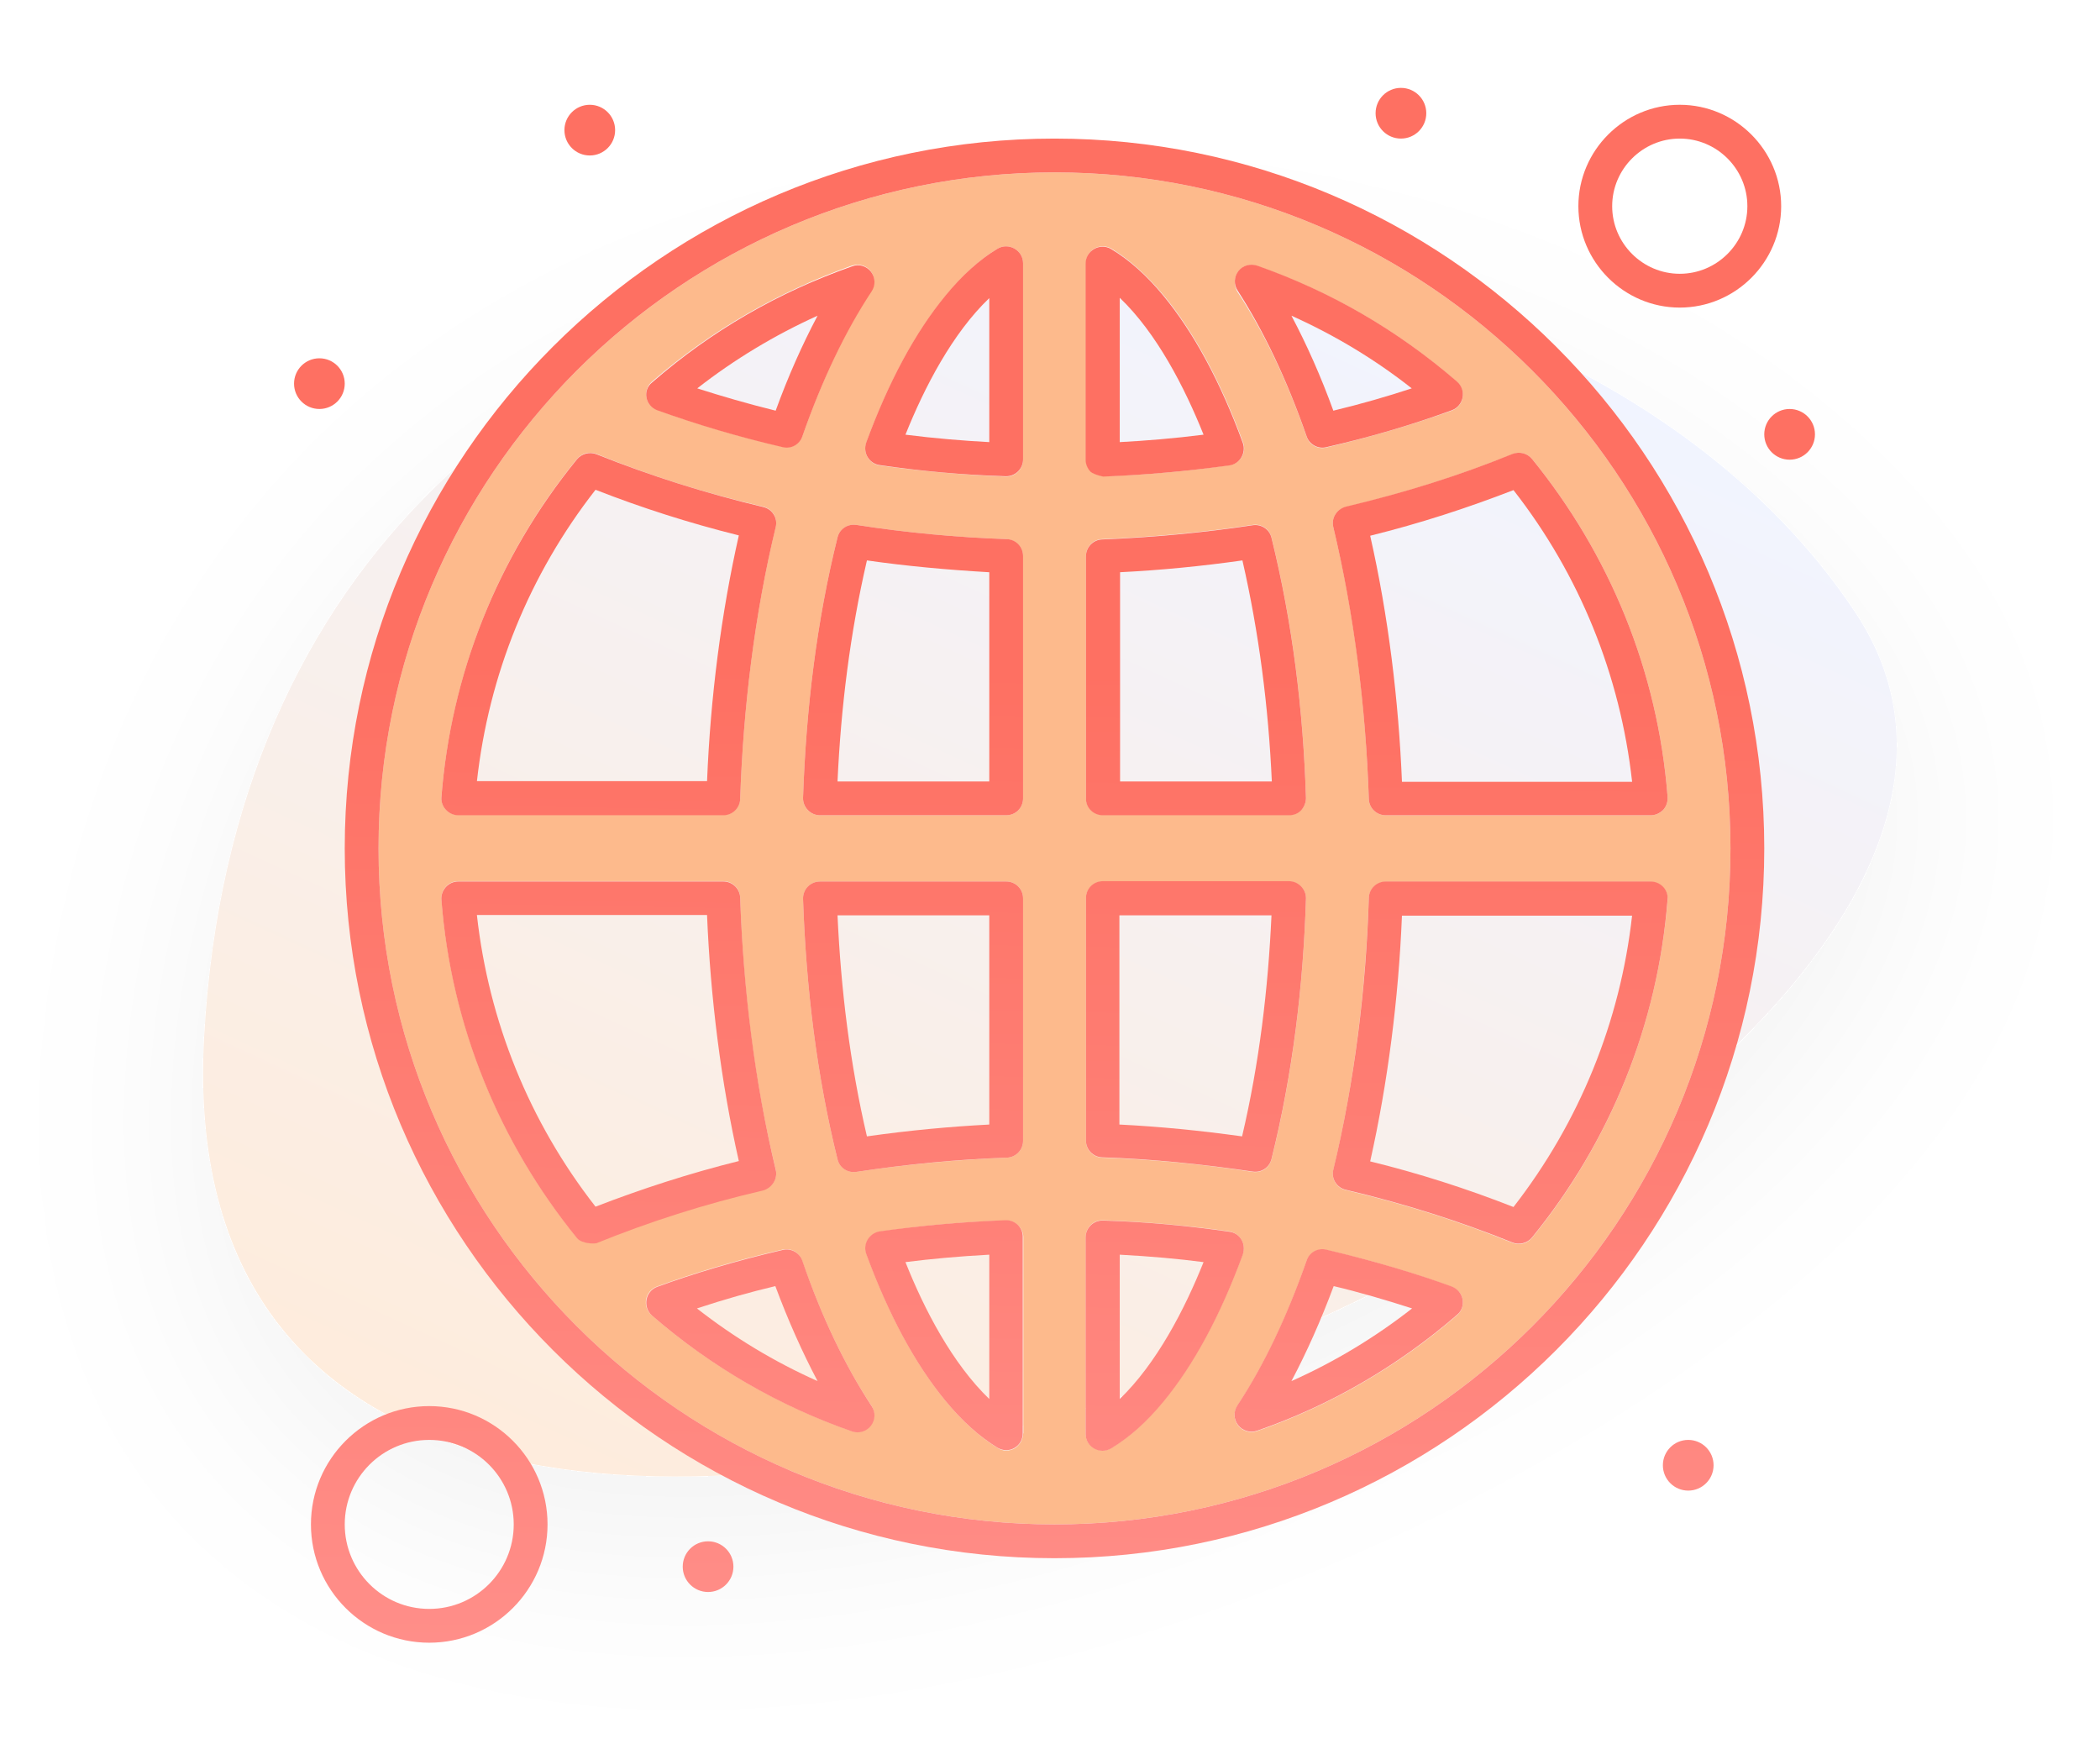
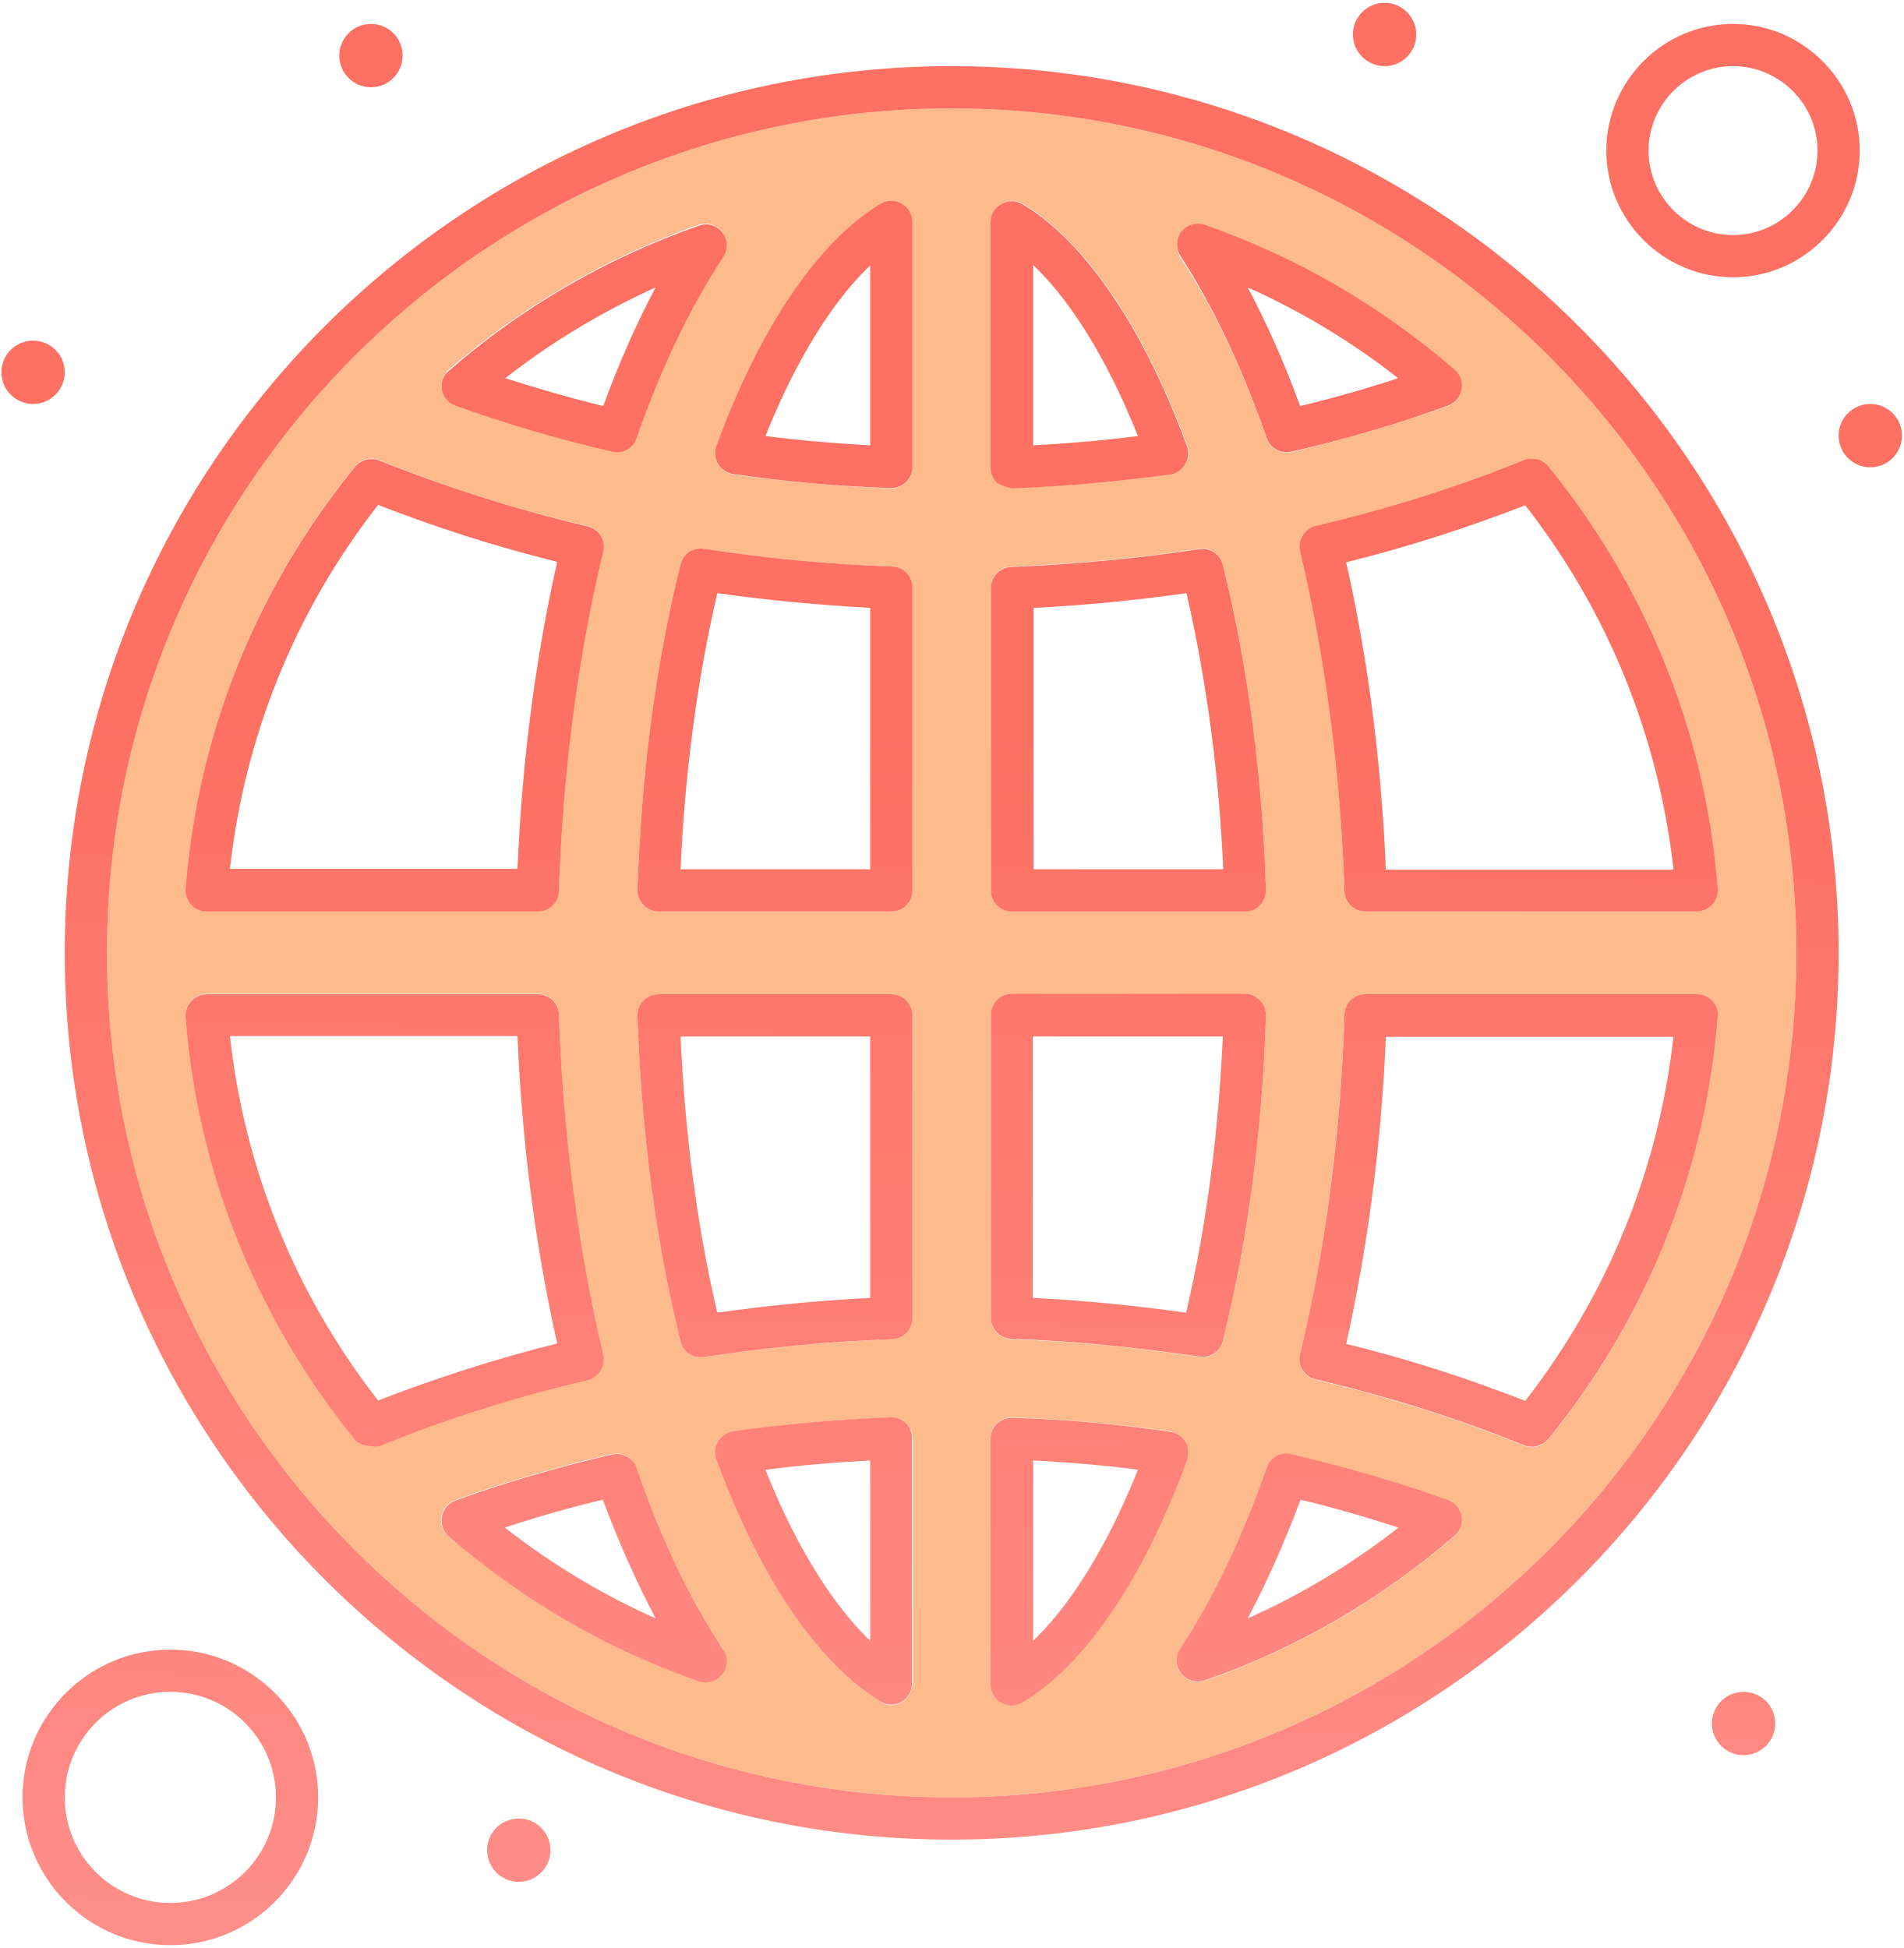
- <svg xmlns="http://www.w3.org/2000/svg" width="466" height="388" viewBox="0 0 466 388" fill="none">
-   <g filter="url(#filter0_d_18_994)">
-     <path d="M45.291 230.143C57.057 15.493 333.316 17.037 411.822 136.098C490.329 255.159 33.524 444.793 45.291 230.143Z" fill="url(#paint0_linear_18_994)" />
-   </g>
-   <path d="M234 38.25C151.275 38.25 84 105.525 84 188.25C84 270.975 151.275 338.25 234 338.25C316.725 338.25 384 270.975 384 188.25C384 105.525 316.725 38.25 234 38.25ZM221.325 55.2C223.8 53.7 227.025 55.5 227.025 58.425V102C227.025 104.1 225.3 105.825 223.125 105.75C213.525 105.375 204.45 104.55 195.225 103.275C192.9 102.975 191.4 100.5 192.225 98.25C197.175 84.75 203.1 73.8 209.775 65.7C213.525 61.125 217.35 57.6 221.325 55.2ZM227.025 123.375V177.15C227.025 179.25 225.375 180.9 223.275 180.9H181.95C179.85 180.9 178.125 179.175 178.2 177C178.875 157.35 181.2 137.925 185.85 119.25C186.3 117.375 188.175 116.175 190.05 116.475C201 118.2 212.475 119.25 223.425 119.625C225.45 119.775 227.025 121.425 227.025 123.375ZM144.675 84.675C158.025 73.125 172.8 64.725 189 58.95C190.5 58.425 192.225 58.875 193.2 60.15C194.175 61.425 194.25 63.15 193.35 64.5C187.5 73.5 182.4 84.3 178.05 96.75C177.45 98.55 175.575 99.6 173.7 99.15C163.95 96.9 154.65 94.125 145.875 90.975C143.175 90.075 142.5 86.55 144.675 84.675ZM97.95 176.85C100.125 149.7 110.25 123.675 128.025 101.85C129.075 100.575 130.8 100.125 132.375 100.725C144.375 105.6 156.45 109.425 169.35 112.425C171.375 112.875 172.65 114.9 172.125 116.925C167.475 136.125 164.925 156.975 164.25 177.225C164.175 179.25 162.525 180.825 160.5 180.825H101.7C99.525 180.9 97.8 179.025 97.95 176.85ZM128.025 274.65C110.85 253.5 100.2 227.7 97.95 199.575C97.8 197.4 99.525 195.525 101.7 195.525H160.5C162.525 195.525 164.175 197.1 164.25 199.125C164.85 219.15 167.4 240.075 172.125 259.425C172.65 261.45 171.375 263.475 169.35 263.925C156.375 267 144 270.975 132.375 275.625C131.925 275.925 129.075 275.925 128.025 274.65ZM193.2 316.275C192.225 317.55 190.5 318.075 189 317.55C172.875 311.925 157.65 303.15 144.6 291.825C142.425 289.95 143.1 286.425 145.8 285.45C153.375 282.675 163.125 279.675 173.625 277.275C175.5 276.825 177.375 277.875 177.975 279.675C182.325 292.125 187.425 302.925 193.35 311.85C194.25 313.2 194.175 315 193.2 316.275ZM227.025 318.075C227.025 319.425 226.275 320.7 225.15 321.375C223.95 322.05 222.525 322.05 221.4 321.3C217.5 318.9 213.6 315.45 209.85 310.875C203.175 302.775 197.25 291.825 192.3 278.325C191.475 276.075 192.9 273.675 195.3 273.3C204.375 271.95 213.45 271.125 223.2 270.825C225.3 270.75 227.1 272.475 227.1 274.575V318.075H227.025ZM227.025 253.125C227.025 255.15 225.45 256.8 223.425 256.875C212.175 257.325 201 258.375 190.05 260.025C188.1 260.325 186.3 259.05 185.85 257.25C181.2 238.5 178.875 219.075 178.2 199.5C178.125 197.4 179.85 195.6 181.95 195.6H223.275C225.375 195.6 227.025 197.25 227.025 199.35V253.125ZM339.975 101.85C357.15 123 367.875 148.8 370.05 176.85C370.125 177.9 369.75 178.95 369.075 179.7C368.4 180.45 367.35 180.9 366.3 180.9H307.5C305.475 180.9 303.825 179.325 303.75 177.3C303.075 156.9 300.525 136.125 295.875 117C295.35 114.975 296.625 112.95 298.65 112.5C311.925 109.35 324 105.45 335.625 100.8C337.125 100.125 338.925 100.575 339.975 101.85ZM274.8 60.225C275.775 58.95 277.5 58.425 279 59.025C295.2 64.725 309.975 73.125 323.325 84.75C325.5 86.625 324.825 90.15 322.125 91.125C312.9 94.425 303.525 97.125 294.3 99.3C292.425 99.75 290.55 98.7 289.95 96.9C285.6 84.375 280.425 73.575 274.575 64.725C273.75 63.225 273.825 61.5 274.8 60.225ZM240.975 58.425C240.975 55.5 244.125 53.7 246.675 55.2C250.65 57.6 254.55 61.125 258.3 65.625C264.975 73.725 270.9 84.675 275.85 98.175C276.675 100.425 275.25 102.825 272.85 103.2C263.625 104.55 254.475 105.375 244.875 105.675C244.8 105.675 242.85 105.3 242.1 104.625C241.35 103.95 240.975 102.975 240.975 101.925V58.425ZM240.975 123.375C240.975 121.35 242.55 119.7 244.575 119.625C255.825 119.175 267.075 118.125 277.95 116.475C279.9 116.175 281.7 117.375 282.15 119.25C286.8 138.075 289.2 157.575 289.8 177C289.8 178.05 289.425 179.025 288.75 179.7C288.075 180.45 287.1 180.825 286.05 180.825H244.725C242.625 180.825 240.975 179.175 240.975 177.075V123.375ZM240.975 199.35C240.975 197.25 242.625 195.6 244.725 195.6H286.05C288.15 195.6 289.875 197.325 289.8 199.5C289.2 218.775 286.875 238.35 282.15 257.25C281.7 259.125 279.9 260.325 277.95 260.025C266.7 258.3 255.675 257.25 244.575 256.875C242.55 256.8 240.975 255.15 240.975 253.125V199.35ZM246.6 321.3C244.125 322.8 240.9 321 240.9 318.075V274.5C240.9 272.4 242.625 270.675 244.8 270.75C254.7 271.125 263.775 271.95 272.775 273.225C275.1 273.6 276.6 276 275.775 278.25C270.825 291.75 264.9 302.7 258.225 310.8C254.475 315.375 250.575 318.9 246.6 321.3ZM323.325 291.825C310.275 303.15 295.125 311.925 278.925 317.55C277.425 318.075 275.7 317.55 274.725 316.275C273.75 315 273.675 313.275 274.575 311.925C280.425 303.075 285.6 292.275 289.95 279.75C290.55 277.95 292.5 276.9 294.3 277.35C304.875 279.75 314.775 282.825 322.125 285.525C324.825 286.425 325.5 289.95 323.325 291.825ZM339.975 274.65C338.925 275.925 337.2 276.375 335.625 275.775C324.15 271.125 311.7 267.15 298.65 264.075C296.625 263.625 295.35 261.6 295.875 259.575C300.525 240.3 303.075 219.375 303.75 199.275C303.825 197.25 305.475 195.675 307.5 195.675H366.3C368.475 195.675 370.2 197.55 370.05 199.725C367.8 227.55 357.225 253.425 339.975 274.65Z" fill="#FDBA8C" />
-   <path d="M397.125 102C400.232 102 402.75 99.482 402.75 96.375C402.75 93.268 400.232 90.75 397.125 90.75C394.018 90.75 391.5 93.268 391.5 96.375C391.5 99.482 394.018 102 397.125 102Z" fill="url(#paint1_linear_18_994)" />
-   <path d="M374.625 330.75C377.732 330.75 380.25 328.232 380.25 325.125C380.25 322.018 377.732 319.5 374.625 319.5C371.518 319.5 369 322.018 369 325.125C369 328.232 371.518 330.75 374.625 330.75Z" fill="url(#paint2_linear_18_994)" />
-   <path d="M310.875 30.75C313.982 30.75 316.5 28.232 316.5 25.125C316.5 22.018 313.982 19.5 310.875 19.5C307.768 19.5 305.25 22.018 305.25 25.125C305.25 28.232 307.768 30.75 310.875 30.75Z" fill="url(#paint3_linear_18_994)" />
-   <path d="M157.125 353.25C160.232 353.25 162.75 350.732 162.75 347.625C162.75 344.518 160.232 342 157.125 342C154.018 342 151.5 344.518 151.5 347.625C151.5 350.732 154.018 353.25 157.125 353.25Z" fill="url(#paint4_linear_18_994)" />
-   <path d="M130.875 34.5C133.982 34.5 136.5 31.982 136.5 28.875C136.5 25.768 133.982 23.25 130.875 23.25C127.768 23.25 125.25 25.768 125.25 28.875C125.25 31.982 127.768 34.5 130.875 34.5Z" fill="url(#paint5_linear_18_994)" />
-   <path d="M70.875 90.75C73.982 90.75 76.5 88.232 76.5 85.125C76.5 82.018 73.982 79.5 70.875 79.5C67.768 79.5 65.25 82.018 65.25 85.125C65.25 88.232 67.768 90.75 70.875 90.75Z" fill="url(#paint6_linear_18_994)" />
-   <path d="M145.875 91.05C154.65 94.2 163.95 96.975 173.7 99.225C175.575 99.675 177.45 98.625 178.05 96.825C182.4 84.375 187.575 73.5 193.425 64.65C194.325 63.3 194.25 61.575 193.275 60.3C192.3 59.025 190.575 58.5 189.075 59.1C172.875 64.8 158.025 73.275 144.75 84.825C142.5 86.55 143.175 90.075 145.875 91.05ZM154.725 86.175C162.975 79.725 171.975 74.325 181.425 70.05C178.05 76.425 174.9 83.475 172.125 91.125C165.75 89.55 160.125 87.9 154.725 86.175Z" fill="url(#paint7_linear_18_994)" />
-   <path d="M101.7 180.9H160.5C162.525 180.9 164.175 179.325 164.25 177.3C164.925 157.05 167.475 136.2 172.125 117C172.65 114.975 171.375 112.95 169.35 112.5C156.45 109.425 144.375 105.6 132.375 100.8C130.875 100.2 129.075 100.65 128.025 101.925C110.25 123.75 100.05 149.775 97.95 176.925C97.8 179.025 99.525 180.9 101.7 180.9ZM105.825 173.4C108.45 149.7 117.45 127.5 132.15 108.675C142.5 112.725 152.85 116.025 163.95 118.8C160.05 136.05 157.65 154.725 156.9 173.325H105.825V173.4Z" fill="url(#paint8_linear_18_994)" />
-   <path d="M190.05 116.475C188.1 116.175 186.3 117.375 185.85 119.25C181.2 137.925 178.875 157.35 178.2 177C178.125 179.1 179.85 180.9 181.95 180.9H223.275C225.375 180.9 227.025 179.25 227.025 177.15V123.375C227.025 121.35 225.45 119.7 223.425 119.625C212.475 119.25 201.075 118.2 190.05 116.475ZM219.525 173.4H185.85C186.6 156.975 188.625 140.55 192.375 124.35C201.225 125.625 210.45 126.45 219.525 126.975V173.4Z" fill="url(#paint9_linear_18_994)" />
-   <path d="M244.725 180.9H286.05C287.1 180.9 288.075 180.525 288.75 179.775C289.425 179.025 289.8 178.05 289.8 177.075C289.2 157.65 286.8 138.15 282.15 119.325C281.7 117.45 279.9 116.25 277.95 116.55C267.075 118.2 255.75 119.25 244.575 119.7C242.55 119.775 240.975 121.425 240.975 123.45V177.225C240.975 179.25 242.625 180.9 244.725 180.9ZM248.475 126.975C257.55 126.525 266.7 125.625 275.7 124.35C279.375 140.4 281.475 156.825 282.225 173.4H248.55V126.975H248.475Z" fill="url(#paint10_linear_18_994)" />
-   <path d="M295.875 117C300.45 136.125 303.075 156.9 303.75 177.3C303.825 179.325 305.475 180.9 307.5 180.9H366.3C367.35 180.9 368.325 180.45 369.075 179.7C369.75 178.95 370.125 177.9 370.05 176.85C367.875 148.8 357.15 123 339.975 101.85C338.925 100.575 337.2 100.125 335.625 100.725C324 105.45 311.925 109.275 298.65 112.425C296.625 112.95 295.35 114.975 295.875 117ZM311.1 173.4C310.35 155.475 308.1 136.725 304.05 118.875C315.225 116.1 325.575 112.725 335.85 108.75C350.55 127.575 359.55 149.85 362.175 173.475H311.1V173.4Z" fill="url(#paint11_linear_18_994)" />
-   <path d="M289.95 96.825C290.55 98.625 292.5 99.675 294.3 99.225C303.525 97.125 312.9 94.425 322.125 91.05C324.825 90.075 325.5 86.55 323.325 84.675C309.975 73.125 295.2 64.65 279 58.95C277.5 58.425 275.775 58.875 274.8 60.15C273.825 61.425 273.75 63.15 274.65 64.5C280.425 73.425 285.6 84.3 289.95 96.825ZM286.575 70.05C296.1 74.325 305.1 79.725 313.275 86.175C307.8 87.975 302.1 89.625 295.875 91.125C293.1 83.475 289.95 76.425 286.575 70.05Z" fill="url(#paint12_linear_18_994)" />
-   <path d="M244.8 105.75C254.4 105.375 263.475 104.55 272.775 103.275C275.1 102.975 276.6 100.5 275.775 98.25C270.825 84.75 264.9 73.8 258.225 65.7C254.475 61.125 250.575 57.675 246.6 55.275C244.125 53.775 240.9 55.575 240.9 58.5V102C240.9 103.05 241.35 104.025 242.025 104.7C242.85 105.375 244.8 105.75 244.8 105.75ZM248.475 66.075C256.65 73.875 262.875 85.95 267.075 96.45C260.625 97.275 254.175 97.8 248.475 98.1V66.075Z" fill="url(#paint13_linear_18_994)" />
-   <path d="M195.225 103.2C204.45 104.55 213.6 105.375 223.125 105.675C225.3 105.75 227.025 104.025 227.025 101.925L227.025 58.425C227.025 55.5 223.8 53.7 221.325 55.2C217.35 57.6 213.45 61.125 209.775 65.625C203.1 73.725 197.175 84.675 192.225 98.175C191.4 100.5 192.9 102.9 195.225 103.2ZM219.525 98.1C213.825 97.8 207.375 97.275 200.925 96.45C205.125 85.95 211.35 73.95 219.525 66.15V98.1Z" fill="url(#paint14_linear_18_994)" />
-   <path d="M322.125 285.45C314.775 282.75 304.875 279.75 294.3 277.275C292.425 276.825 290.55 277.875 289.95 279.675C285.6 292.125 280.425 303 274.575 311.85C273.675 313.2 273.75 314.925 274.725 316.2C275.7 317.475 277.425 318 278.925 317.475C295.05 311.925 310.275 303.075 323.325 291.75C325.5 289.95 324.825 286.425 322.125 285.45ZM313.35 290.325C305.1 296.775 296.175 302.175 286.575 306.45C289.95 300.075 293.1 293.025 295.95 285.375C301.65 286.725 307.275 288.375 313.35 290.325Z" fill="url(#paint15_linear_18_994)" />
-   <path d="M366.3 195.6H307.5C305.475 195.6 303.825 197.175 303.75 199.2C303.15 219.3 300.525 240.225 295.875 259.5C295.35 261.525 296.625 263.55 298.65 264C311.7 267.075 324.15 271.05 335.625 275.7C337.125 276.3 338.925 275.85 339.975 274.575C357.225 253.35 367.875 227.475 370.05 199.5C370.2 197.4 368.475 195.6 366.3 195.6ZM362.175 203.1C359.55 226.725 350.475 249 335.85 267.825C325.35 263.7 314.775 260.325 304.05 257.7C307.95 240.3 310.35 221.55 311.1 203.175H362.175V203.1Z" fill="url(#paint16_linear_18_994)" />
-   <path d="M244.575 256.8C255.675 257.175 266.7 258.3 277.95 259.95C279.9 260.25 281.7 259.05 282.15 257.175C286.875 238.2 289.2 218.7 289.8 199.425C289.875 197.325 288.15 195.525 286.05 195.525H244.725C242.625 195.525 240.975 197.175 240.975 199.275V253.05C240.975 255.075 242.55 256.725 244.575 256.8ZM282.15 203.1C281.4 219.45 279.45 235.875 275.625 252.15C266.4 250.875 257.475 249.975 248.4 249.525V203.1H282.15Z" fill="url(#paint17_linear_18_994)" />
-   <path d="M223.275 195.6H181.95C179.85 195.6 178.125 197.325 178.2 199.5C178.875 219.075 181.2 238.5 185.85 257.25C186.3 259.125 188.1 260.325 190.05 260.025C201 258.375 212.175 257.25 223.425 256.875C225.45 256.8 227.025 255.15 227.025 253.125V199.35C227.025 197.25 225.375 195.6 223.275 195.6ZM219.525 249.525C210.9 249.975 201.9 250.8 192.375 252.15C188.625 236.1 186.6 219.6 185.85 203.1H219.525V249.525Z" fill="url(#paint18_linear_18_994)" />
-   <path d="M172.125 259.5C167.475 240.15 164.925 219.225 164.25 199.2C164.175 197.175 162.525 195.6 160.5 195.6H101.7C99.525 195.6 97.8 197.475 97.95 199.65C100.125 227.7 110.85 253.575 128.025 274.725C129.075 276 131.85 276 132.375 275.85C144 271.125 156.375 267.15 169.35 264.15C171.375 263.55 172.65 261.525 172.125 259.5ZM156.9 203.1C157.65 221.25 159.975 240.075 163.95 257.625C153.075 260.325 142.425 263.775 132.15 267.75C117.45 248.925 108.45 226.65 105.825 203.025H156.9V203.1Z" fill="url(#paint19_linear_18_994)" />
-   <path d="M178.05 279.75C177.45 277.95 175.5 276.9 173.7 277.35C163.275 279.75 153.45 282.75 145.875 285.525C143.175 286.5 142.575 290.025 144.675 291.9C157.725 303.225 172.875 312 189.075 317.625C190.575 318.15 192.3 317.625 193.275 316.35C194.25 315.075 194.325 313.35 193.425 312C187.5 303 182.325 292.2 178.05 279.75ZM181.425 306.45C171.825 302.175 162.9 296.775 154.65 290.325C160.8 288.3 166.35 286.725 172.05 285.375C174.9 293.025 178.05 300.075 181.425 306.45Z" fill="url(#paint20_linear_18_994)" />
-   <path d="M223.125 270.75C213.375 271.125 204.225 271.95 195.225 273.225C192.9 273.6 191.4 276 192.225 278.25C197.175 291.75 203.1 302.7 209.775 310.8C213.525 315.375 217.425 318.825 221.325 321.225C222.45 321.9 223.95 321.975 225.075 321.3C226.275 320.625 226.95 319.425 226.95 318V274.5C227.025 272.4 225.3 270.675 223.125 270.75ZM219.525 310.425C211.35 302.55 205.125 290.625 200.925 280.05C206.85 279.3 212.7 278.775 219.525 278.4V310.425Z" fill="url(#paint21_linear_18_994)" />
-   <path d="M272.775 273.3C263.85 272.025 254.775 271.125 244.8 270.825C242.625 270.75 240.9 272.475 240.9 274.575V318.15C240.9 321.075 244.05 322.875 246.6 321.375C250.575 318.975 254.475 315.525 258.225 310.95C264.9 302.85 270.825 291.9 275.775 278.4C276.6 276 275.175 273.6 272.775 273.3ZM248.475 278.4C255.375 278.775 261.3 279.3 267.075 280.05C262.875 290.55 256.65 302.55 248.475 310.425V278.4Z" fill="url(#paint22_linear_18_994)" />
-   <path d="M234 30.75C147.15 30.75 76.5 101.4 76.5 188.25C76.5 275.1 147.15 345.75 234 345.75C320.85 345.75 391.5 275.1 391.5 188.25C391.5 101.4 320.85 30.75 234 30.75ZM234 338.25C151.275 338.25 84 270.975 84 188.25C84 105.525 151.275 38.25 234 38.25C316.725 38.25 384 105.525 384 188.25C384 270.975 316.725 338.25 234 338.25Z" fill="url(#paint23_linear_18_994)" />
-   <path d="M372.75 68.25C385.125 68.25 395.25 58.125 395.25 45.75C395.25 33.375 385.125 23.25 372.75 23.25C360.375 23.25 350.25 33.375 350.25 45.75C350.25 58.125 360.375 68.25 372.75 68.25ZM372.75 30.75C381 30.75 387.75 37.5 387.75 45.75C387.75 54 381 60.75 372.75 60.75C364.5 60.75 357.75 54 357.75 45.75C357.75 37.5 364.5 30.75 372.75 30.75Z" fill="url(#paint24_linear_18_994)" />
-   <path d="M95.25 312C80.775 312 69 323.775 69 338.25C69 352.725 80.775 364.5 95.25 364.5C109.725 364.5 121.5 352.725 121.5 338.25C121.5 323.775 109.725 312 95.25 312ZM95.25 357C84.9 357 76.5 348.6 76.5 338.25C76.5 327.9 84.9 319.5 95.25 319.5C105.6 319.5 114 327.9 114 338.25C114 348.6 105.6 357 95.25 357Z" fill="url(#paint25_linear_18_994)" />
+ <svg xmlns="http://www.w3.org/2000/svg" width="338" height="346" viewBox="0 0 338 346" fill="none">
+   <path d="M169 19.25C86.275 19.25 19 86.525 19 169.25C19 251.975 86.275 319.25 169 319.25C251.725 319.25 319 251.975 319 169.25C319 86.525 251.725 19.25 169 19.25ZM156.325 36.2C158.8 34.7 162.025 36.5 162.025 39.425V83C162.025 85.1 160.3 86.825 158.125 86.75C148.525 86.375 139.45 85.55 130.225 84.275C127.9 83.975 126.4 81.5 127.225 79.25C132.175 65.75 138.1 54.8 144.775 46.7C148.525 42.125 152.35 38.6 156.325 36.2ZM162.025 104.375V158.15C162.025 160.25 160.375 161.9 158.275 161.9H116.95C114.85 161.9 113.125 160.175 113.2 158C113.875 138.35 116.2 118.925 120.85 100.25C121.3 98.375 123.175 97.175 125.05 97.475C136 99.2 147.475 100.25 158.425 100.625C160.45 100.775 162.025 102.425 162.025 104.375ZM79.675 65.675C93.025 54.125 107.8 45.725 124 39.95C125.5 39.425 127.225 39.875 128.2 41.15C129.175 42.425 129.25 44.15 128.35 45.5C122.5 54.5 117.4 65.3 113.05 77.75C112.45 79.55 110.575 80.6 108.7 80.15C98.95 77.9 89.65 75.125 80.875 71.975C78.175 71.075 77.5 67.55 79.675 65.675ZM32.95 157.85C35.125 130.7 45.25 104.675 63.025 82.85C64.075 81.575 65.8 81.125 67.375 81.725C79.375 86.6 91.45 90.425 104.35 93.425C106.375 93.875 107.65 95.9 107.125 97.925C102.475 117.125 99.925 137.975 99.25 158.225C99.175 160.25 97.525 161.825 95.5 161.825H36.7C34.525 161.9 32.8 160.025 32.95 157.85ZM63.025 255.65C45.85 234.5 35.2 208.7 32.95 180.575C32.8 178.4 34.525 176.525 36.7 176.525H95.5C97.525 176.525 99.175 178.1 99.25 180.125C99.85 200.15 102.4 221.075 107.125 240.425C107.65 242.45 106.375 244.475 104.35 244.925C91.375 248 79 251.975 67.375 256.625C66.925 256.925 64.075 256.925 63.025 255.65ZM128.2 297.275C127.225 298.55 125.5 299.075 124 298.55C107.875 292.925 92.65 284.15 79.6 272.825C77.425 270.95 78.1 267.425 80.8 266.45C88.375 263.675 98.125 260.675 108.625 258.275C110.5 257.825 112.375 258.875 112.975 260.675C117.325 273.125 122.425 283.925 128.35 292.85C129.25 294.2 129.175 296 128.2 297.275ZM162.025 299.075C162.025 300.425 161.275 301.7 160.15 302.375C158.95 303.05 157.525 303.05 156.4 302.3C152.5 299.9 148.6 296.45 144.85 291.875C138.175 283.775 132.25 272.825 127.3 259.325C126.475 257.075 127.9 254.675 130.3 254.3C139.375 252.95 148.45 252.125 158.2 251.825C160.3 251.75 162.1 253.475 162.1 255.575V299.075H162.025ZM162.025 234.125C162.025 236.15 160.45 237.8 158.425 237.875C147.175 238.325 136 239.375 125.05 241.025C123.1 241.325 121.3 240.05 120.85 238.25C116.2 219.5 113.875 200.075 113.2 180.5C113.125 178.4 114.85 176.6 116.95 176.6H158.275C160.375 176.6 162.025 178.25 162.025 180.35V234.125ZM274.975 82.85C292.15 104 302.875 129.8 305.05 157.85C305.125 158.9 304.75 159.95 304.075 160.7C303.4 161.45 302.35 161.9 301.3 161.9H242.5C240.475 161.9 238.825 160.325 238.75 158.3C238.075 137.9 235.525 117.125 230.875 98C230.35 95.975 231.625 93.95 233.65 93.5C246.925 90.35 259 86.45 270.625 81.8C272.125 81.125 273.925 81.575 274.975 82.85ZM209.8 41.225C210.775 39.95 212.5 39.425 214 40.025C230.2 45.725 244.975 54.125 258.325 65.75C260.5 67.625 259.825 71.15 257.125 72.125C247.9 75.425 238.525 78.125 229.3 80.3C227.425 80.75 225.55 79.7 224.95 77.9C220.6 65.375 215.425 54.575 209.575 45.725C208.75 44.225 208.825 42.5 209.8 41.225ZM175.975 39.425C175.975 36.5 179.125 34.7 181.675 36.2C185.65 38.6 189.55 42.125 193.3 46.625C199.975 54.725 205.9 65.675 210.85 79.175C211.675 81.425 210.25 83.825 207.85 84.2C198.625 85.55 189.475 86.375 179.875 86.675C179.8 86.675 177.85 86.3 177.1 85.625C176.35 84.95 175.975 83.975 175.975 82.925V39.425ZM175.975 104.375C175.975 102.35 177.55 100.7 179.575 100.625C190.825 100.175 202.075 99.125 212.95 97.475C214.9 97.175 216.7 98.375 217.15 100.25C221.8 119.075 224.2 138.575 224.8 158C224.8 159.05 224.425 160.025 223.75 160.7C223.075 161.45 222.1 161.825 221.05 161.825H179.725C177.625 161.825 175.975 160.175 175.975 158.075V104.375ZM175.975 180.35C175.975 178.25 177.625 176.6 179.725 176.6H221.05C223.15 176.6 224.875 178.325 224.8 180.5C224.2 199.775 221.875 219.35 217.15 238.25C216.7 240.125 214.9 241.325 212.95 241.025C201.7 239.3 190.675 238.25 179.575 237.875C177.55 237.8 175.975 236.15 175.975 234.125V180.35ZM181.6 302.3C179.125 303.8 175.9 302 175.9 299.075V255.5C175.9 253.4 177.625 251.675 179.8 251.75C189.7 252.125 198.775 252.95 207.775 254.225C210.1 254.6 211.6 257 210.775 259.25C205.825 272.75 199.9 283.7 193.225 291.8C189.475 296.375 185.575 299.9 181.6 302.3ZM258.325 272.825C245.275 284.15 230.125 292.925 213.925 298.55C212.425 299.075 210.7 298.55 209.725 297.275C208.75 296 208.675 294.275 209.575 292.925C215.425 284.075 220.6 273.275 224.95 260.75C225.55 258.95 227.5 257.9 229.3 258.35C239.875 260.75 249.775 263.825 257.125 266.525C259.825 267.425 260.5 270.95 258.325 272.825ZM274.975 255.65C273.925 256.925 272.2 257.375 270.625 256.775C259.15 252.125 246.7 248.15 233.65 245.075C231.625 244.625 230.35 242.6 230.875 240.575C235.525 221.3 238.075 200.375 238.75 180.275C238.825 178.25 240.475 176.675 242.5 176.675H301.3C303.475 176.675 305.2 178.55 305.05 180.725C302.8 208.55 292.225 234.425 274.975 255.65Z" fill="#FDBA8C" />
+   <path d="M332.125 83C335.232 83 337.75 80.482 337.75 77.375C337.75 74.268 335.232 71.75 332.125 71.75C329.018 71.75 326.5 74.268 326.5 77.375C326.5 80.482 329.018 83 332.125 83Z" fill="url(#paint0_linear_18_963)" />
+   <path d="M309.625 311.75C312.732 311.75 315.25 309.232 315.25 306.125C315.25 303.018 312.732 300.5 309.625 300.5C306.518 300.5 304 303.018 304 306.125C304 309.232 306.518 311.75 309.625 311.75Z" fill="url(#paint1_linear_18_963)" />
+   <path d="M245.875 11.75C248.982 11.75 251.5 9.232 251.5 6.125C251.5 3.018 248.982 0.5 245.875 0.5C242.768 0.5 240.25 3.018 240.25 6.125C240.25 9.232 242.768 11.75 245.875 11.75Z" fill="url(#paint2_linear_18_963)" />
+   <path d="M92.125 334.25C95.232 334.25 97.75 331.732 97.75 328.625C97.75 325.518 95.232 323 92.125 323C89.018 323 86.5 325.518 86.5 328.625C86.5 331.732 89.018 334.25 92.125 334.25Z" fill="url(#paint3_linear_18_963)" />
+   <path d="M65.875 15.5C68.982 15.5 71.5 12.982 71.5 9.875C71.5 6.768 68.982 4.25 65.875 4.25C62.768 4.25 60.25 6.768 60.25 9.875C60.25 12.982 62.768 15.5 65.875 15.5Z" fill="url(#paint4_linear_18_963)" />
+   <path d="M5.875 71.75C8.982 71.75 11.5 69.232 11.5 66.125C11.5 63.018 8.982 60.5 5.875 60.5C2.768 60.5 0.25 63.018 0.25 66.125C0.25 69.232 2.768 71.75 5.875 71.75Z" fill="url(#paint5_linear_18_963)" />
+   <path d="M80.875 72.05C89.65 75.2 98.95 77.975 108.7 80.225C110.575 80.675 112.45 79.625 113.05 77.825C117.4 65.375 122.575 54.5 128.425 45.65C129.325 44.3 129.25 42.575 128.275 41.3C127.3 40.025 125.575 39.5 124.075 40.1C107.875 45.8 93.025 54.275 79.75 65.825C77.5 67.55 78.175 71.075 80.875 72.05ZM89.725 67.175C97.975 60.725 106.975 55.325 116.425 51.05C113.05 57.425 109.9 64.475 107.125 72.125C100.75 70.55 95.125 68.9 89.725 67.175Z" fill="url(#paint6_linear_18_963)" />
+   <path d="M36.7 161.9H95.5C97.525 161.9 99.175 160.325 99.25 158.3C99.925 138.05 102.475 117.2 107.125 98C107.65 95.975 106.375 93.95 104.35 93.5C91.45 90.425 79.375 86.6 67.375 81.8C65.875 81.2 64.075 81.65 63.025 82.925C45.25 104.75 35.05 130.775 32.95 157.925C32.8 160.025 34.525 161.9 36.7 161.9ZM40.825 154.4C43.45 130.7 52.45 108.5 67.15 89.675C77.5 93.725 87.85 97.025 98.95 99.8C95.05 117.05 92.65 135.725 91.9 154.325H40.825V154.4Z" fill="url(#paint7_linear_18_963)" />
+   <path d="M125.05 97.475C123.1 97.175 121.3 98.375 120.85 100.25C116.2 118.925 113.875 138.35 113.2 158C113.125 160.1 114.85 161.9 116.95 161.9H158.275C160.375 161.9 162.025 160.25 162.025 158.15V104.375C162.025 102.35 160.45 100.7 158.425 100.625C147.475 100.25 136.075 99.2 125.05 97.475ZM154.525 154.4H120.85C121.6 137.975 123.625 121.55 127.375 105.35C136.225 106.625 145.45 107.45 154.525 107.975V154.4Z" fill="url(#paint8_linear_18_963)" />
+   <path d="M179.725 161.9H221.05C222.1 161.9 223.075 161.525 223.75 160.775C224.425 160.025 224.8 159.05 224.8 158.075C224.2 138.65 221.8 119.15 217.15 100.325C216.7 98.45 214.9 97.25 212.95 97.55C202.075 99.2 190.75 100.25 179.575 100.7C177.55 100.775 175.975 102.425 175.975 104.45V158.225C175.975 160.25 177.625 161.9 179.725 161.9ZM183.475 107.975C192.55 107.525 201.7 106.625 210.7 105.35C214.375 121.4 216.475 137.825 217.225 154.4H183.55V107.975H183.475Z" fill="url(#paint9_linear_18_963)" />
+   <path d="M230.875 98C235.45 117.125 238.075 137.9 238.75 158.3C238.825 160.325 240.475 161.9 242.5 161.9H301.3C302.35 161.9 303.325 161.45 304.075 160.7C304.75 159.95 305.125 158.9 305.05 157.85C302.875 129.8 292.15 104 274.975 82.85C273.925 81.575 272.2 81.125 270.625 81.725C259 86.45 246.925 90.275 233.65 93.425C231.625 93.95 230.35 95.975 230.875 98ZM246.1 154.4C245.35 136.475 243.1 117.725 239.05 99.875C250.225 97.1 260.575 93.725 270.85 89.75C285.55 108.575 294.55 130.85 297.175 154.475H246.1V154.4Z" fill="url(#paint10_linear_18_963)" />
+   <path d="M224.95 77.825C225.55 79.625 227.5 80.675 229.3 80.225C238.525 78.125 247.9 75.425 257.125 72.05C259.825 71.075 260.5 67.55 258.325 65.675C244.975 54.125 230.2 45.65 214 39.95C212.5 39.425 210.775 39.875 209.8 41.15C208.825 42.425 208.75 44.15 209.65 45.5C215.425 54.425 220.6 65.3 224.95 77.825ZM221.575 51.05C231.1 55.325 240.1 60.725 248.275 67.175C242.8 68.975 237.1 70.625 230.875 72.125C228.1 64.475 224.95 57.425 221.575 51.05Z" fill="url(#paint11_linear_18_963)" />
+   <path d="M179.8 86.75C189.4 86.375 198.475 85.55 207.775 84.275C210.1 83.975 211.6 81.5 210.775 79.25C205.825 65.75 199.9 54.8 193.225 46.7C189.475 42.125 185.575 38.675 181.6 36.275C179.125 34.775 175.9 36.575 175.9 39.5V83C175.9 84.05 176.35 85.025 177.025 85.7C177.85 86.375 179.8 86.75 179.8 86.75ZM183.475 47.075C191.65 54.875 197.875 66.95 202.075 77.45C195.625 78.275 189.175 78.8 183.475 79.1V47.075Z" fill="url(#paint12_linear_18_963)" />
+   <path d="M130.225 84.2C139.45 85.55 148.6 86.375 158.125 86.675C160.3 86.75 162.025 85.025 162.025 82.925L162.025 39.425C162.025 36.5 158.8 34.7 156.325 36.2C152.35 38.6 148.45 42.125 144.775 46.625C138.1 54.725 132.175 65.675 127.225 79.175C126.4 81.5 127.9 83.9 130.225 84.2ZM154.525 79.1C148.825 78.8 142.375 78.275 135.925 77.45C140.125 66.95 146.35 54.95 154.525 47.15V79.1Z" fill="url(#paint13_linear_18_963)" />
+   <path d="M257.125 266.45C249.775 263.75 239.875 260.75 229.3 258.275C227.425 257.825 225.55 258.875 224.95 260.675C220.6 273.125 215.425 284 209.575 292.85C208.675 294.2 208.75 295.925 209.725 297.2C210.7 298.475 212.425 299 213.925 298.475C230.05 292.925 245.275 284.075 258.325 272.75C260.5 270.95 259.825 267.425 257.125 266.45ZM248.35 271.325C240.1 277.775 231.175 283.175 221.575 287.45C224.95 281.075 228.1 274.025 230.95 266.375C236.65 267.725 242.275 269.375 248.35 271.325Z" fill="url(#paint14_linear_18_963)" />
+   <path d="M301.3 176.6H242.5C240.475 176.6 238.825 178.175 238.75 180.2C238.15 200.3 235.525 221.225 230.875 240.5C230.35 242.525 231.625 244.55 233.65 245C246.7 248.075 259.15 252.05 270.625 256.7C272.125 257.3 273.925 256.85 274.975 255.575C292.225 234.35 302.875 208.475 305.05 180.5C305.2 178.4 303.475 176.6 301.3 176.6ZM297.175 184.1C294.55 207.725 285.475 230 270.85 248.825C260.35 244.7 249.775 241.325 239.05 238.7C242.95 221.3 245.35 202.55 246.1 184.175H297.175V184.1Z" fill="url(#paint15_linear_18_963)" />
+   <path d="M179.575 237.8C190.675 238.175 201.7 239.3 212.95 240.95C214.9 241.25 216.7 240.05 217.15 238.175C221.875 219.2 224.2 199.7 224.8 180.425C224.875 178.325 223.15 176.525 221.05 176.525H179.725C177.625 176.525 175.975 178.175 175.975 180.275V234.05C175.975 236.075 177.55 237.725 179.575 237.8ZM217.15 184.1C216.4 200.45 214.45 216.875 210.625 233.15C201.4 231.875 192.475 230.975 183.4 230.525V184.1H217.15Z" fill="url(#paint16_linear_18_963)" />
+   <path d="M158.275 176.6H116.95C114.85 176.6 113.125 178.325 113.2 180.5C113.875 200.075 116.2 219.5 120.85 238.25C121.3 240.125 123.1 241.325 125.05 241.025C136 239.375 147.175 238.25 158.425 237.875C160.45 237.8 162.025 236.15 162.025 234.125V180.35C162.025 178.25 160.375 176.6 158.275 176.6ZM154.525 230.525C145.9 230.975 136.9 231.8 127.375 233.15C123.625 217.1 121.6 200.6 120.85 184.1H154.525V230.525Z" fill="url(#paint17_linear_18_963)" />
+   <path d="M107.125 240.5C102.475 221.15 99.925 200.225 99.25 180.2C99.175 178.175 97.525 176.6 95.5 176.6H36.7C34.525 176.6 32.8 178.475 32.95 180.65C35.125 208.7 45.85 234.575 63.025 255.725C64.075 257 66.85 257 67.375 256.85C79 252.125 91.375 248.15 104.35 245.15C106.375 244.55 107.65 242.525 107.125 240.5ZM91.9 184.1C92.65 202.25 94.975 221.075 98.95 238.625C88.075 241.325 77.425 244.775 67.15 248.75C52.45 229.925 43.45 207.65 40.825 184.025H91.9V184.1Z" fill="url(#paint18_linear_18_963)" />
+   <path d="M113.05 260.75C112.45 258.95 110.5 257.9 108.7 258.35C98.275 260.75 88.45 263.75 80.875 266.525C78.175 267.5 77.575 271.025 79.675 272.9C92.725 284.225 107.875 293 124.075 298.625C125.575 299.15 127.3 298.625 128.275 297.35C129.25 296.075 129.325 294.35 128.425 293C122.5 284 117.325 273.2 113.05 260.75ZM116.425 287.45C106.825 283.175 97.9 277.775 89.65 271.325C95.8 269.3 101.35 267.725 107.05 266.375C109.9 274.025 113.05 281.075 116.425 287.45Z" fill="url(#paint19_linear_18_963)" />
+   <path d="M158.125 251.75C148.375 252.125 139.225 252.95 130.225 254.225C127.9 254.6 126.4 257 127.225 259.25C132.175 272.75 138.1 283.7 144.775 291.8C148.525 296.375 152.425 299.825 156.325 302.225C157.45 302.9 158.95 302.975 160.075 302.3C161.275 301.625 161.95 300.425 161.95 299V255.5C162.025 253.4 160.3 251.675 158.125 251.75ZM154.525 291.425C146.35 283.55 140.125 271.625 135.925 261.05C141.85 260.3 147.7 259.775 154.525 259.4V291.425Z" fill="url(#paint20_linear_18_963)" />
+   <path d="M207.775 254.3C198.85 253.025 189.775 252.125 179.8 251.825C177.625 251.75 175.9 253.475 175.9 255.575V299.15C175.9 302.075 179.05 303.875 181.6 302.375C185.575 299.975 189.475 296.525 193.225 291.95C199.9 283.85 205.825 272.9 210.775 259.4C211.6 257 210.175 254.6 207.775 254.3ZM183.475 259.4C190.375 259.775 196.3 260.3 202.075 261.05C197.875 271.55 191.65 283.55 183.475 291.425V259.4Z" fill="url(#paint21_linear_18_963)" />
+   <path d="M169 11.75C82.15 11.75 11.5 82.4 11.5 169.25C11.5 256.1 82.15 326.75 169 326.75C255.85 326.75 326.5 256.1 326.5 169.25C326.5 82.4 255.85 11.75 169 11.75ZM169 319.25C86.275 319.25 19 251.975 19 169.25C19 86.525 86.275 19.25 169 19.25C251.725 19.25 319 86.525 319 169.25C319 251.975 251.725 319.25 169 319.25Z" fill="url(#paint22_linear_18_963)" />
+   <path d="M307.75 49.25C320.125 49.25 330.25 39.125 330.25 26.75C330.25 14.375 320.125 4.25 307.75 4.25C295.375 4.25 285.25 14.375 285.25 26.75C285.25 39.125 295.375 49.25 307.75 49.25ZM307.75 11.75C316 11.75 322.75 18.5 322.75 26.75C322.75 35 316 41.75 307.75 41.75C299.5 41.75 292.75 35 292.75 26.75C292.75 18.5 299.5 11.75 307.75 11.75Z" fill="url(#paint23_linear_18_963)" />
+   <path d="M30.25 293C15.775 293 4 304.775 4 319.25C4 333.725 15.775 345.5 30.25 345.5C44.725 345.5 56.5 333.725 56.5 319.25C56.5 304.775 44.725 293 30.25 293ZM30.25 338C19.9 338 11.5 329.6 11.5 319.25C11.5 308.9 19.9 300.5 30.25 300.5C40.6 300.5 49 308.9 49 319.25C49 329.6 40.6 338 30.25 338Z" fill="url(#paint24_linear_18_963)" />
  <defs>
-     <filter id="filter0_d_18_994" x="0.067" y="25.541" width="465.833" height="362.091" filterUnits="userSpaceOnUse" color-interpolation-filters="sRGB">
-       <feFlood flood-opacity="0" result="BackgroundImageFix" />
-       <feColorMatrix in="SourceAlpha" type="matrix" values="0 0 0 0 0 0 0 0 0 0 0 0 0 0 0 0 0 0 127 0" result="hardAlpha" />
-       <feOffset dy="15" />
-       <feGaussianBlur stdDeviation="22.5" />
-       <feComposite in2="hardAlpha" operator="out" />
-       <feColorMatrix type="matrix" values="0 0 0 0 0 0 0 0 0 0 0 0 0 0 0 0 0 0 0.05 0" />
-       <feBlend mode="normal" in2="BackgroundImageFix" result="effect1_dropShadow_18_994" />
-       <feBlend mode="normal" in="SourceGraphic" in2="effect1_dropShadow_18_994" result="shape" />
-     </filter>
-     <linearGradient id="paint0_linear_18_994" x1="293.27" y1="55.795" x2="158.757" y2="347.705" gradientUnits="userSpaceOnUse">
-       <stop stop-color="#F1F4FF" />
-       <stop offset="1" stop-color="#FEECDC" />
-       <stop offset="1" stop-color="#FFF1E4" />
-     </linearGradient>
-     <linearGradient id="paint1_linear_18_994" x1="233.025" y1="395.424" x2="237.128" y2="148.198" gradientUnits="userSpaceOnUse">
+     <linearGradient id="paint0_linear_18_963" x1="168.025" y1="376.424" x2="172.128" y2="129.198" gradientUnits="userSpaceOnUse">
      <stop stop-color="#FF928E" />
      <stop offset="1" stop-color="#FE7062" />
    </linearGradient>
-     <linearGradient id="paint2_linear_18_994" x1="233.025" y1="395.424" x2="237.128" y2="148.198" gradientUnits="userSpaceOnUse">
+     <linearGradient id="paint1_linear_18_963" x1="168.025" y1="376.424" x2="172.128" y2="129.198" gradientUnits="userSpaceOnUse">
      <stop stop-color="#FF928E" />
      <stop offset="1" stop-color="#FE7062" />
    </linearGradient>
-     <linearGradient id="paint3_linear_18_994" x1="233.025" y1="395.424" x2="237.128" y2="148.198" gradientUnits="userSpaceOnUse">
+     <linearGradient id="paint2_linear_18_963" x1="168.025" y1="376.424" x2="172.128" y2="129.198" gradientUnits="userSpaceOnUse">
      <stop stop-color="#FF928E" />
      <stop offset="1" stop-color="#FE7062" />
    </linearGradient>
-     <linearGradient id="paint4_linear_18_994" x1="233.025" y1="395.424" x2="237.128" y2="148.198" gradientUnits="userSpaceOnUse">
+     <linearGradient id="paint3_linear_18_963" x1="168.025" y1="376.424" x2="172.128" y2="129.198" gradientUnits="userSpaceOnUse">
      <stop stop-color="#FF928E" />
      <stop offset="1" stop-color="#FE7062" />
    </linearGradient>
-     <linearGradient id="paint5_linear_18_994" x1="233.025" y1="395.424" x2="237.128" y2="148.198" gradientUnits="userSpaceOnUse">
+     <linearGradient id="paint4_linear_18_963" x1="168.025" y1="376.424" x2="172.128" y2="129.198" gradientUnits="userSpaceOnUse">
      <stop stop-color="#FF928E" />
      <stop offset="1" stop-color="#FE7062" />
    </linearGradient>
-     <linearGradient id="paint6_linear_18_994" x1="233.025" y1="395.424" x2="237.128" y2="148.198" gradientUnits="userSpaceOnUse">
+     <linearGradient id="paint5_linear_18_963" x1="168.025" y1="376.424" x2="172.128" y2="129.198" gradientUnits="userSpaceOnUse">
      <stop stop-color="#FF928E" />
      <stop offset="1" stop-color="#FE7062" />
    </linearGradient>
-     <linearGradient id="paint7_linear_18_994" x1="233.025" y1="395.424" x2="237.128" y2="148.198" gradientUnits="userSpaceOnUse">
+     <linearGradient id="paint6_linear_18_963" x1="168.025" y1="376.424" x2="172.128" y2="129.198" gradientUnits="userSpaceOnUse">
      <stop stop-color="#FF928E" />
      <stop offset="1" stop-color="#FE7062" />
    </linearGradient>
-     <linearGradient id="paint8_linear_18_994" x1="233.025" y1="395.424" x2="237.128" y2="148.198" gradientUnits="userSpaceOnUse">
+     <linearGradient id="paint7_linear_18_963" x1="168.025" y1="376.424" x2="172.128" y2="129.198" gradientUnits="userSpaceOnUse">
      <stop stop-color="#FF928E" />
      <stop offset="1" stop-color="#FE7062" />
    </linearGradient>
-     <linearGradient id="paint9_linear_18_994" x1="233.025" y1="395.424" x2="237.128" y2="148.198" gradientUnits="userSpaceOnUse">
+     <linearGradient id="paint8_linear_18_963" x1="168.025" y1="376.424" x2="172.128" y2="129.198" gradientUnits="userSpaceOnUse">
      <stop stop-color="#FF928E" />
      <stop offset="1" stop-color="#FE7062" />
    </linearGradient>
-     <linearGradient id="paint10_linear_18_994" x1="233.025" y1="395.424" x2="237.128" y2="148.198" gradientUnits="userSpaceOnUse">
+     <linearGradient id="paint9_linear_18_963" x1="168.025" y1="376.424" x2="172.128" y2="129.198" gradientUnits="userSpaceOnUse">
      <stop stop-color="#FF928E" />
      <stop offset="1" stop-color="#FE7062" />
    </linearGradient>
-     <linearGradient id="paint11_linear_18_994" x1="233.025" y1="395.424" x2="237.128" y2="148.198" gradientUnits="userSpaceOnUse">
+     <linearGradient id="paint10_linear_18_963" x1="168.025" y1="376.424" x2="172.128" y2="129.198" gradientUnits="userSpaceOnUse">
      <stop stop-color="#FF928E" />
      <stop offset="1" stop-color="#FE7062" />
    </linearGradient>
-     <linearGradient id="paint12_linear_18_994" x1="233.025" y1="395.424" x2="237.128" y2="148.198" gradientUnits="userSpaceOnUse">
+     <linearGradient id="paint11_linear_18_963" x1="168.025" y1="376.424" x2="172.128" y2="129.198" gradientUnits="userSpaceOnUse">
      <stop stop-color="#FF928E" />
      <stop offset="1" stop-color="#FE7062" />
    </linearGradient>
-     <linearGradient id="paint13_linear_18_994" x1="233.025" y1="395.424" x2="237.128" y2="148.198" gradientUnits="userSpaceOnUse">
+     <linearGradient id="paint12_linear_18_963" x1="168.025" y1="376.424" x2="172.128" y2="129.198" gradientUnits="userSpaceOnUse">
      <stop stop-color="#FF928E" />
      <stop offset="1" stop-color="#FE7062" />
    </linearGradient>
-     <linearGradient id="paint14_linear_18_994" x1="233.025" y1="395.424" x2="237.128" y2="148.198" gradientUnits="userSpaceOnUse">
+     <linearGradient id="paint13_linear_18_963" x1="168.025" y1="376.424" x2="172.128" y2="129.198" gradientUnits="userSpaceOnUse">
      <stop stop-color="#FF928E" />
      <stop offset="1" stop-color="#FE7062" />
    </linearGradient>
-     <linearGradient id="paint15_linear_18_994" x1="233.025" y1="395.424" x2="237.128" y2="148.198" gradientUnits="userSpaceOnUse">
+     <linearGradient id="paint14_linear_18_963" x1="168.025" y1="376.424" x2="172.128" y2="129.198" gradientUnits="userSpaceOnUse">
      <stop stop-color="#FF928E" />
      <stop offset="1" stop-color="#FE7062" />
    </linearGradient>
-     <linearGradient id="paint16_linear_18_994" x1="233.025" y1="395.424" x2="237.128" y2="148.198" gradientUnits="userSpaceOnUse">
+     <linearGradient id="paint15_linear_18_963" x1="168.025" y1="376.424" x2="172.128" y2="129.198" gradientUnits="userSpaceOnUse">
      <stop stop-color="#FF928E" />
      <stop offset="1" stop-color="#FE7062" />
    </linearGradient>
-     <linearGradient id="paint17_linear_18_994" x1="233.025" y1="395.424" x2="237.128" y2="148.198" gradientUnits="userSpaceOnUse">
+     <linearGradient id="paint16_linear_18_963" x1="168.025" y1="376.424" x2="172.128" y2="129.198" gradientUnits="userSpaceOnUse">
      <stop stop-color="#FF928E" />
      <stop offset="1" stop-color="#FE7062" />
    </linearGradient>
-     <linearGradient id="paint18_linear_18_994" x1="233.025" y1="395.424" x2="237.128" y2="148.198" gradientUnits="userSpaceOnUse">
+     <linearGradient id="paint17_linear_18_963" x1="168.025" y1="376.424" x2="172.128" y2="129.198" gradientUnits="userSpaceOnUse">
      <stop stop-color="#FF928E" />
      <stop offset="1" stop-color="#FE7062" />
    </linearGradient>
-     <linearGradient id="paint19_linear_18_994" x1="233.025" y1="395.424" x2="237.128" y2="148.198" gradientUnits="userSpaceOnUse">
+     <linearGradient id="paint18_linear_18_963" x1="168.025" y1="376.424" x2="172.128" y2="129.198" gradientUnits="userSpaceOnUse">
      <stop stop-color="#FF928E" />
      <stop offset="1" stop-color="#FE7062" />
    </linearGradient>
-     <linearGradient id="paint20_linear_18_994" x1="233.025" y1="395.424" x2="237.128" y2="148.198" gradientUnits="userSpaceOnUse">
+     <linearGradient id="paint19_linear_18_963" x1="168.025" y1="376.424" x2="172.128" y2="129.198" gradientUnits="userSpaceOnUse">
      <stop stop-color="#FF928E" />
      <stop offset="1" stop-color="#FE7062" />
    </linearGradient>
-     <linearGradient id="paint21_linear_18_994" x1="233.025" y1="395.424" x2="237.128" y2="148.198" gradientUnits="userSpaceOnUse">
+     <linearGradient id="paint20_linear_18_963" x1="168.025" y1="376.424" x2="172.128" y2="129.198" gradientUnits="userSpaceOnUse">
      <stop stop-color="#FF928E" />
      <stop offset="1" stop-color="#FE7062" />
    </linearGradient>
-     <linearGradient id="paint22_linear_18_994" x1="233.025" y1="395.424" x2="237.128" y2="148.198" gradientUnits="userSpaceOnUse">
+     <linearGradient id="paint21_linear_18_963" x1="168.025" y1="376.424" x2="172.128" y2="129.198" gradientUnits="userSpaceOnUse">
      <stop stop-color="#FF928E" />
      <stop offset="1" stop-color="#FE7062" />
    </linearGradient>
-     <linearGradient id="paint23_linear_18_994" x1="233.025" y1="395.424" x2="237.128" y2="148.198" gradientUnits="userSpaceOnUse">
+     <linearGradient id="paint22_linear_18_963" x1="168.025" y1="376.424" x2="172.128" y2="129.198" gradientUnits="userSpaceOnUse">
      <stop stop-color="#FF928E" />
      <stop offset="1" stop-color="#FE7062" />
    </linearGradient>
-     <linearGradient id="paint24_linear_18_994" x1="233.025" y1="395.424" x2="237.128" y2="148.198" gradientUnits="userSpaceOnUse">
+     <linearGradient id="paint23_linear_18_963" x1="168.025" y1="376.424" x2="172.128" y2="129.198" gradientUnits="userSpaceOnUse">
      <stop stop-color="#FF928E" />
      <stop offset="1" stop-color="#FE7062" />
    </linearGradient>
-     <linearGradient id="paint25_linear_18_994" x1="233.025" y1="395.424" x2="237.128" y2="148.198" gradientUnits="userSpaceOnUse">
+     <linearGradient id="paint24_linear_18_963" x1="168.025" y1="376.424" x2="172.128" y2="129.198" gradientUnits="userSpaceOnUse">
      <stop stop-color="#FF928E" />
      <stop offset="1" stop-color="#FE7062" />
    </linearGradient>
  </defs>
</svg>
